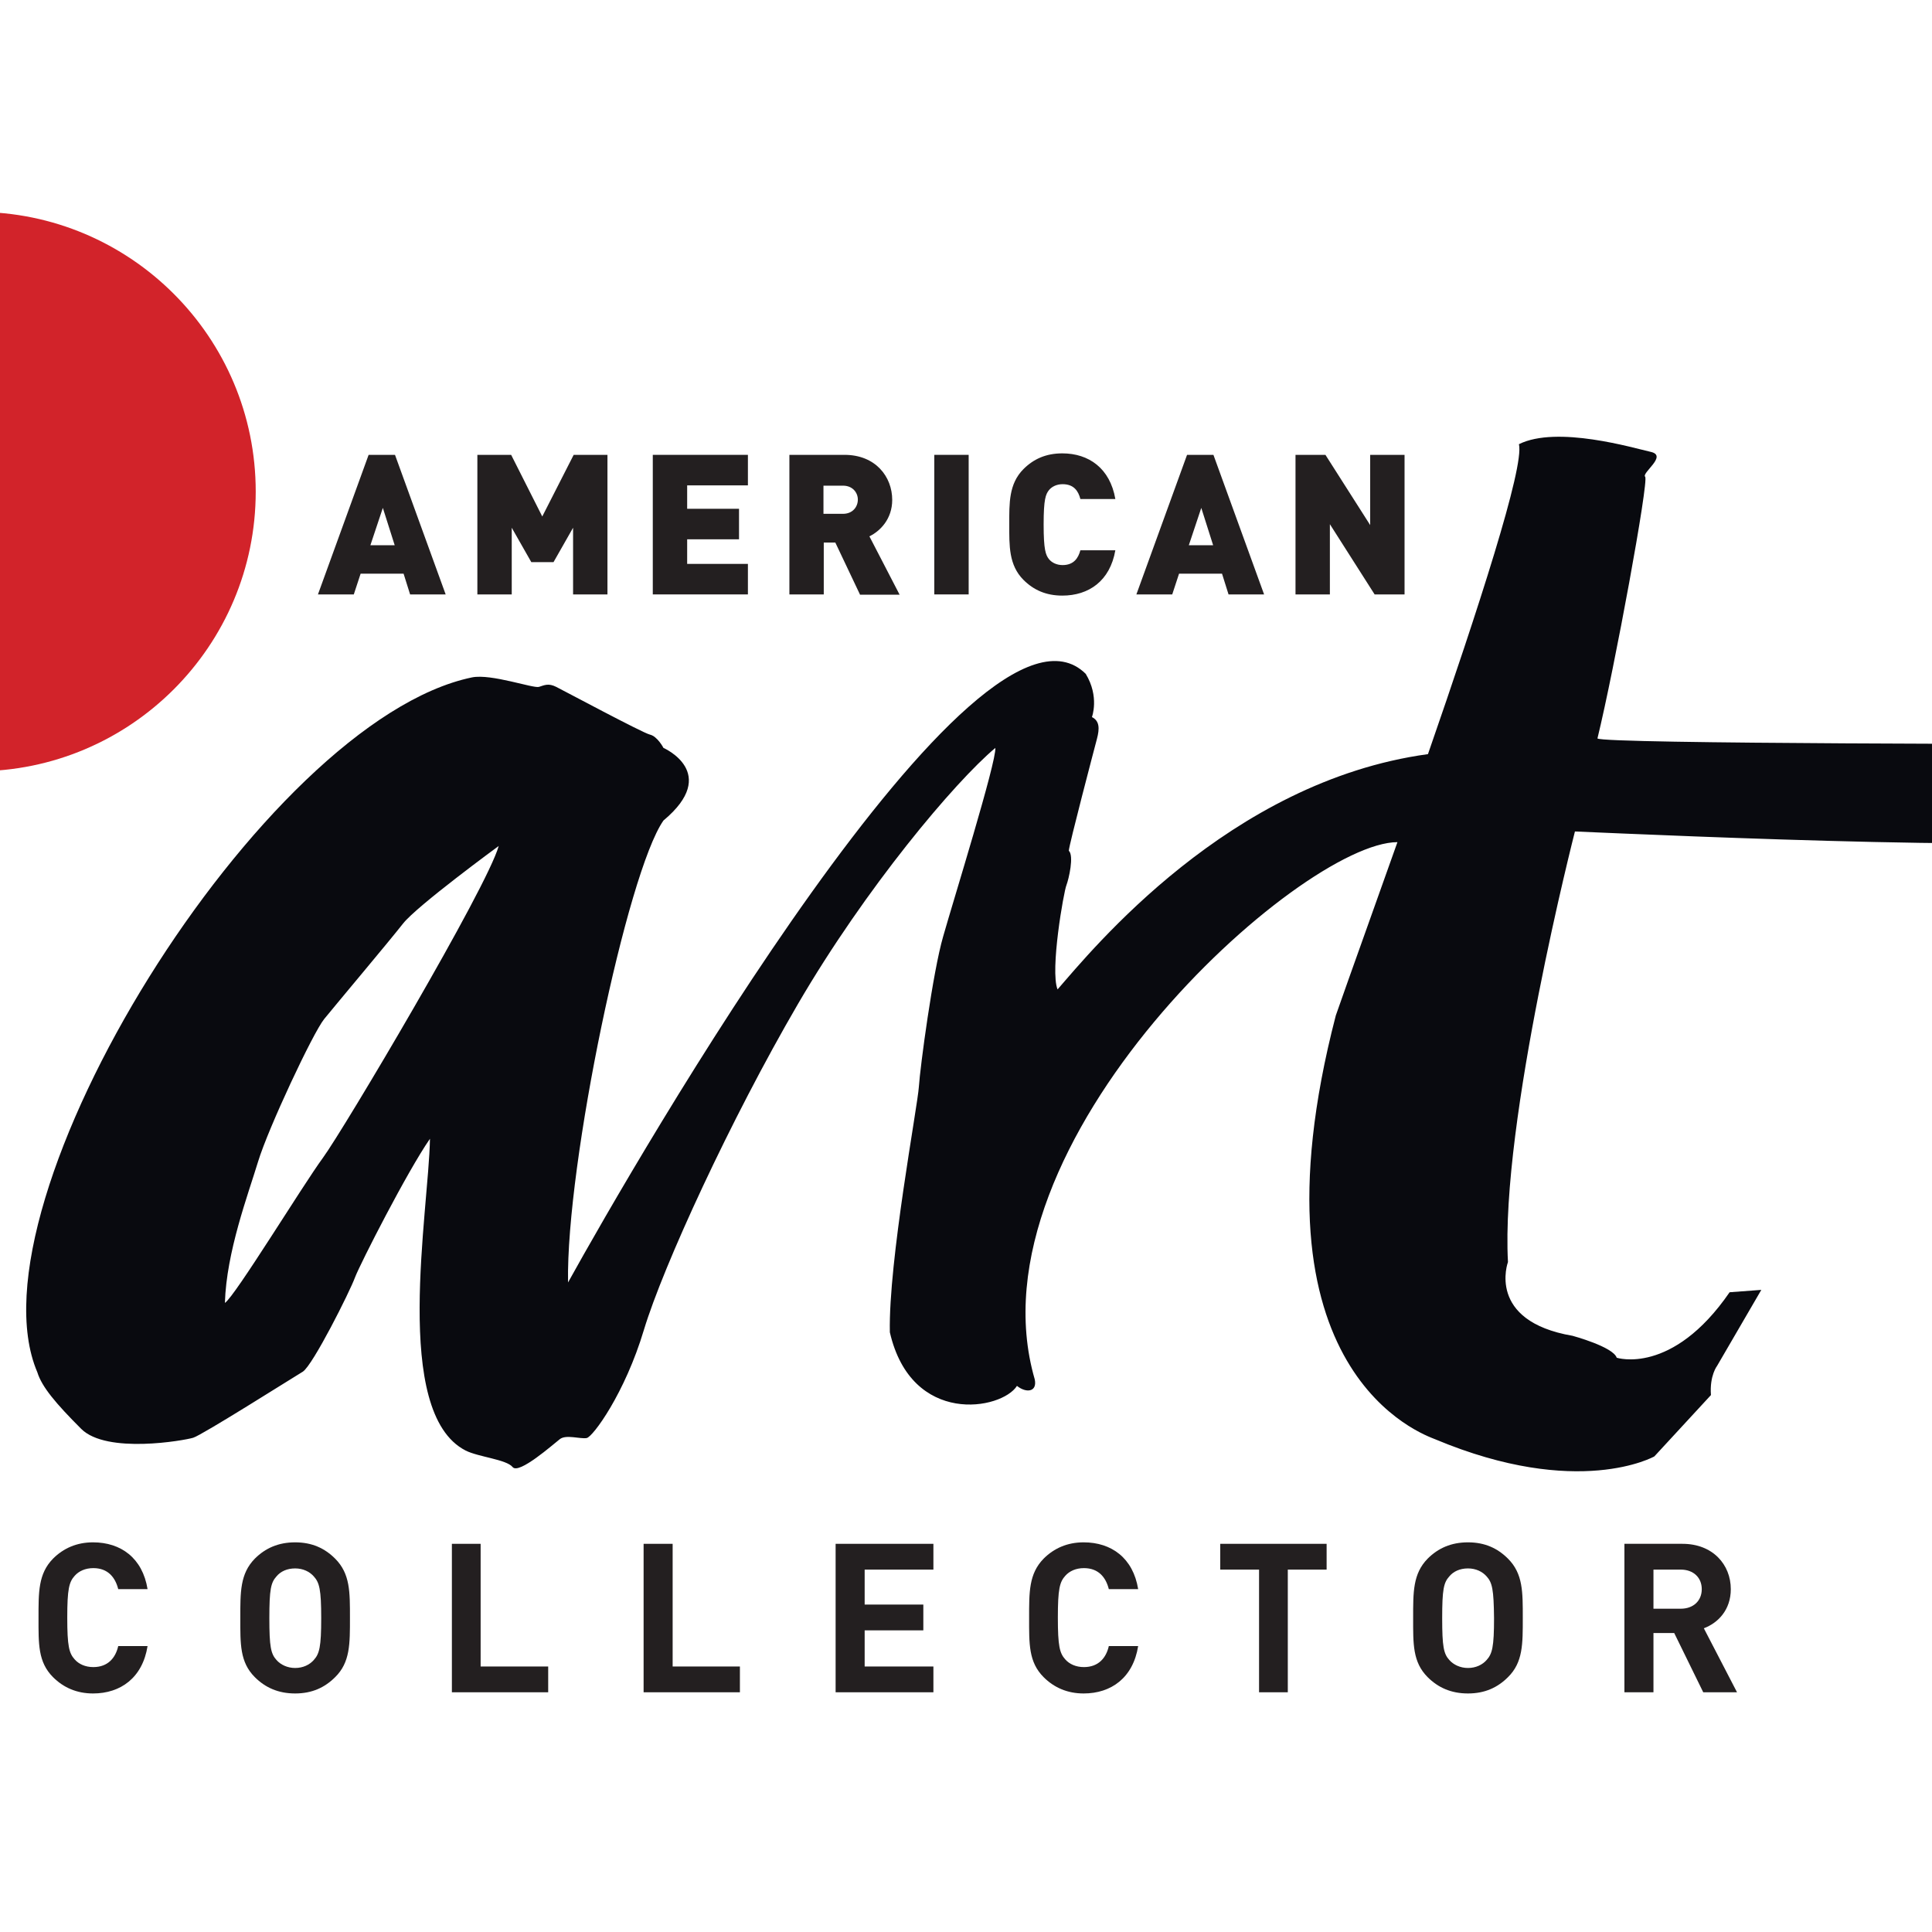
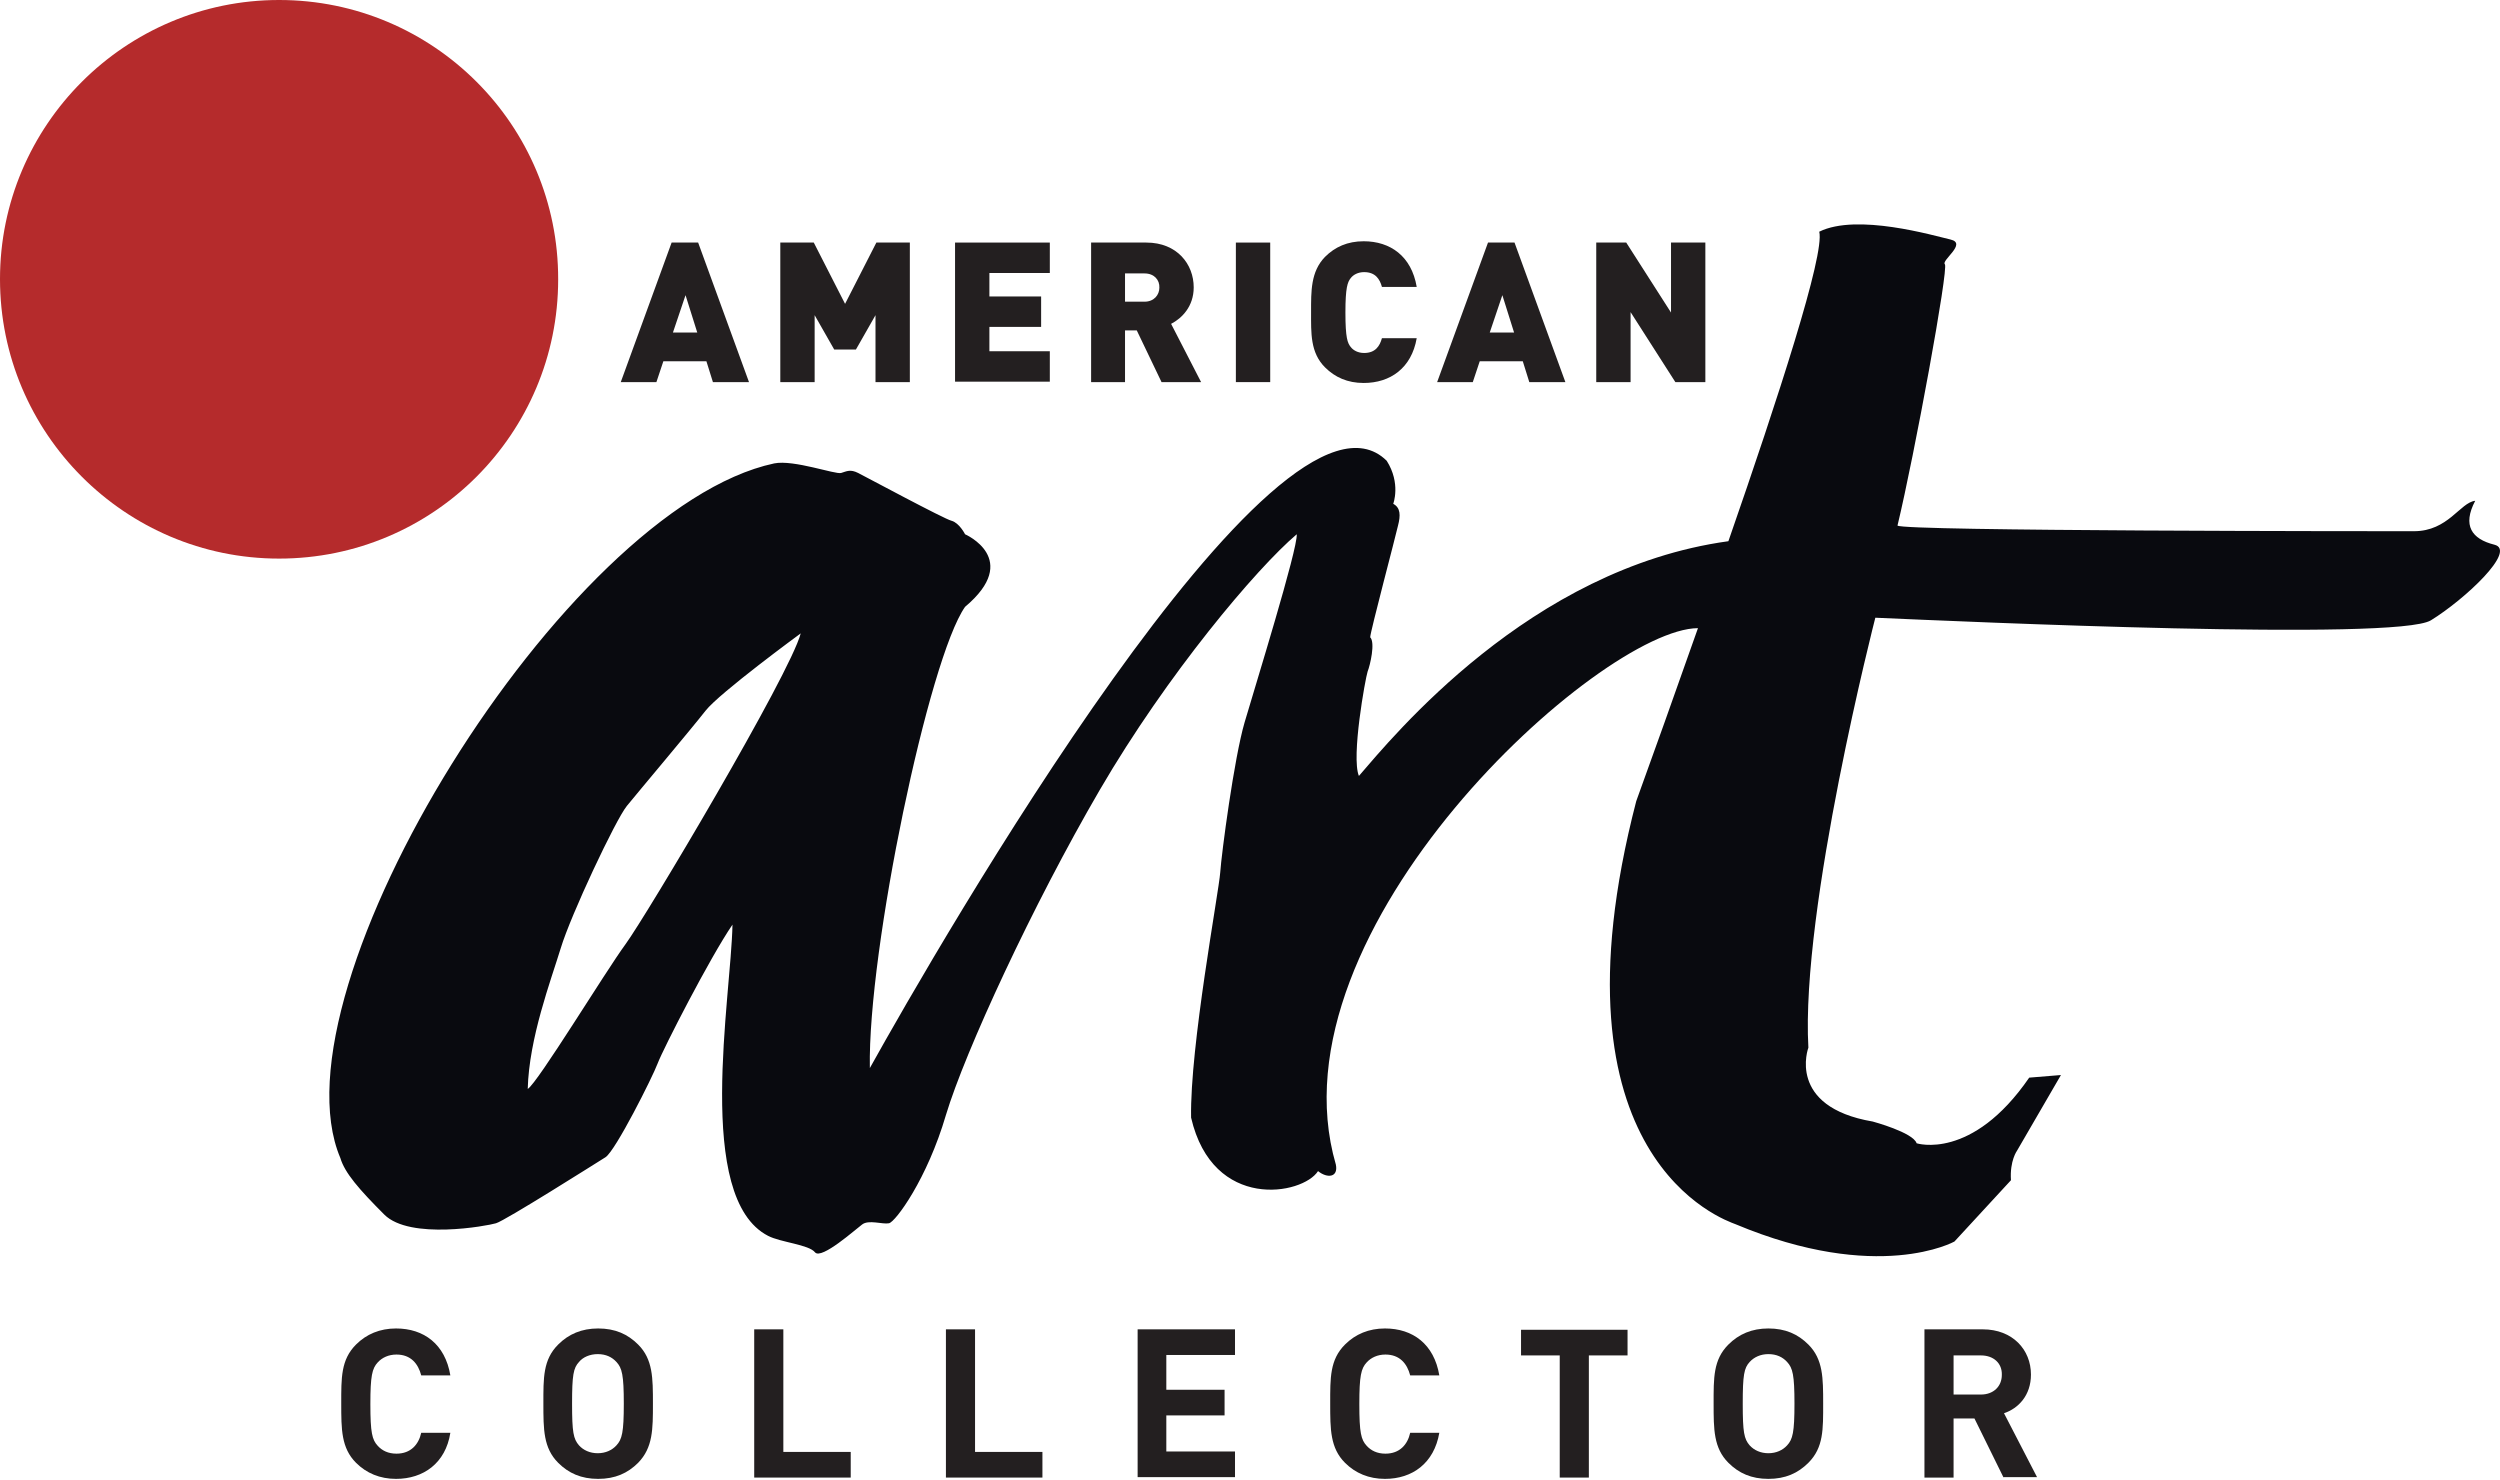
- <svg xmlns="http://www.w3.org/2000/svg" viewBox="0 0 652 652">
+ <svg xmlns="http://www.w3.org/2000/svg" viewBox="0 0 575.1 340.4">
  <style type="text/css">
- 	.st0{fill:#D2232A;}
+ 	.st0{fill:#B52B2C;}
	.st1{fill:#090A0F;}
	.st2{fill:#231F20;}
</style>
-   <path class="st0" d="M-8.1,260.3c52.1,0,94.4-42.3,94.4-94.4S44,71.5-8.1,71.5c-52.1,0-94.4,42.3-94.4,94.4S-60.3,260.3-8.1,260.3" />
-   <path class="st1" d="M109,390.7c-6.9,9.4-29.7,46.8-33.1,49c0.5-17.2,7.8-36.5,11.2-47.7c3.4-11.2,18.5-43.4,22.3-48.1  c3.8-4.7,21.9-26.2,26.6-32.2c4.7-6,32.3-26.2,32.3-26.2C164.4,299.6,115.9,381.3,109,390.7 M740.8,255.6  c-7.7-1.9-10.9-6.4-6.4-14.8c-5.2,0.6-9.1,10.3-20.7,10.3c-11.6,0-173.4,0-174.6-1.9c5.8-23.8,17.4-87,16.1-88.3  c-1.3-1.3,7.7-7.1,1.9-8.4c-5.8-1.3-31.6-9-44.5-2.6c1.9,7.6-13.8,55.9-30.7,104.6c-67.2,9.2-113.4,66.1-125,79.4  c-2.6-6.4,2.1-33.1,3-35.2c0.8-2.1,2.6-9.9,0.8-11.6c0-1.7,8.6-34.4,9.5-37.8c0.9-3.4,0.9-6-1.7-7.3c0,0,2.6-6.9-2.1-14.6  C329.9,191.3,214.3,392,191.7,432.8c-0.7-39.9,20-138.5,32.2-155.9c19.3-16.1,0-24.5,0-24.5s-2-3.9-4.6-4.5  c-2.5-0.6-29-14.8-31.6-16.1c-2.6-1.3-3.9-0.6-5.8,0c-1.9,0.6-16.1-4.5-22.6-3.2C88.6,243.3-11.9,405.8,12.6,463.1  c1.5,4.9,6.2,10.5,14.8,19.1c8.6,8.6,34.9,3.9,37.8,3c3-0.9,33.5-20.2,37-22.3c3.4-2.2,15.9-27.1,17.6-31.8  c1.8-4.7,17.6-35.7,25.3-46.8c-0.4,24.5-12.9,92.4,12,105.2c4.3,2.2,13.8,3,15.9,5.6c2.1,2.6,13.7-7.7,15.9-9.4  c2.1-1.7,6.9,0,9.1-0.4c2.1-0.4,12.9-15.1,19.3-36.5c6.5-21.5,29.2-70.9,52-110c22.8-39.1,52.8-74.8,66.6-86.4  c0.4,4.7-14.2,51.6-17.6,63.6c-3.5,12-7.8,44.3-8.2,50.7c-0.4,6.5-10.3,58.9-9.8,82.9c7.3,31.8,37.8,26.2,42.9,18.1  c3.1,2.5,6.9,2.1,6-2.2c-23.2-79.9,89.7-181.2,122.4-181.3c-8.1,22.9-15.7,43.9-20.8,58.5c-31.5,121.1,30.2,141.6,33.5,143  c48.4,20.3,74,5.8,74,5.8l19.1-20.7c-0.5-6.6,2.1-9.9,2.1-9.9l14.9-25.6l-10.7,0.8c-19.4,28.2-38.1,22.1-38.1,22.1  c-1.2-3.7-14.9-7.4-14.9-7.4c-29.2-5-21.8-24.9-21.8-24.9c-2.6-47.1,22.6-145.3,22.6-145.3c30.3,1.3,176.2,7.9,187.8,0.8  C730.8,274.2,748.6,257.6,740.8,255.6" />
-   <path class="st2" d="M31.4,571.5c-5.5,0-10-2-13.5-5.5c-5.1-5.1-4.9-11.3-4.9-20s-0.1-14.9,4.9-20c3.5-3.5,8-5.5,13.5-5.5  c9.4,0,16.7,5.3,18.4,15.8h-9.9c-1-4-3.5-7.1-8.4-7.1c-2.7,0-4.9,1-6.3,2.6c-1.9,2.1-2.5,4.5-2.5,14.1s0.6,12,2.5,14.1  c1.4,1.6,3.6,2.6,6.3,2.6c4.9,0,7.5-3.1,8.4-7.1h9.9C48.1,566.2,40.7,571.5,31.4,571.5" />
-   <path class="st2" d="M105.9,532c-1.4-1.6-3.6-2.7-6.3-2.7c-2.7,0-4.9,1-6.3,2.7c-1.9,2.1-2.4,4.4-2.4,14.1c0,9.6,0.5,12,2.4,14.1  c1.4,1.6,3.7,2.7,6.3,2.7c2.7,0,4.9-1.1,6.3-2.7c1.9-2.1,2.5-4.4,2.5-14.1C108.4,536.4,107.8,534.1,105.9,532 M113.1,566  c-3.5,3.5-7.8,5.5-13.5,5.5c-5.7,0-10.1-2-13.6-5.5c-5.1-5.1-4.9-11.3-4.9-20s-0.1-14.9,4.9-20c3.5-3.5,7.9-5.5,13.6-5.5  c5.7,0,10,2,13.5,5.5c5.1,5.1,5,11.3,5,20S118.2,561,113.1,566" />
-   <polygon class="st2" points="152.5,571.1 152.5,521 162.2,521 162.2,562.4 185,562.4 185,571.1 " />
-   <polygon class="st2" points="217.2,571.1 217.2,521 227,521 227,562.4 249.7,562.4 249.7,571.1 " />
-   <polygon class="st2" points="282,571.1 282,521 315,521 315,529.7 291.8,529.7 291.8,541.5 311.6,541.5 311.6,550.2 291.8,550.2   291.8,562.4 315,562.4 315,571.1 " />
-   <path class="st2" d="M365.7,571.5c-5.5,0-10-2-13.5-5.5c-5.1-5.1-4.9-11.3-4.9-20s-0.1-14.9,4.9-20c3.5-3.5,8-5.5,13.5-5.5  c9.4,0,16.7,5.3,18.4,15.8h-9.9c-1-4-3.5-7.1-8.4-7.1c-2.7,0-4.9,1-6.3,2.6c-1.9,2.1-2.5,4.5-2.5,14.1s0.6,12,2.5,14.1  c1.4,1.6,3.6,2.6,6.3,2.6c4.9,0,7.5-3.1,8.4-7.1h9.9C382.4,566.2,375,571.5,365.7,571.5" />
-   <polygon class="st2" points="434.6,529.7 434.6,571.1 424.9,571.1 424.9,529.7 411.8,529.7 411.8,521 447.7,521 447.7,529.7 " />
-   <path class="st2" d="M501.7,532c-1.4-1.6-3.6-2.7-6.3-2.7c-2.7,0-4.9,1-6.3,2.7c-1.9,2.1-2.4,4.4-2.4,14.1c0,9.6,0.5,12,2.4,14.1  c1.4,1.6,3.7,2.7,6.3,2.7c2.7,0,4.9-1.1,6.3-2.7c1.9-2.1,2.5-4.4,2.5-14.1C504.1,536.4,503.6,534.1,501.7,532 M508.9,566  c-3.5,3.5-7.8,5.5-13.5,5.5c-5.7,0-10.1-2-13.6-5.5c-5.1-5.1-4.9-11.3-4.9-20s-0.1-14.9,4.9-20c3.5-3.5,7.9-5.5,13.6-5.5  c5.7,0,10,2,13.5,5.5c5.1,5.1,5,11.3,5,20S514,561,508.9,566" />
-   <path class="st2" d="M567.2,529.7H558v13.2h9.2c4.3,0,7.1-2.7,7.1-6.6S571.5,529.7,567.2,529.7 M574.8,571.1l-9.8-20h-7v20h-9.8V521  h19.6c10.2,0,16.3,7,16.3,15.3c0,7-4.3,11.4-9.1,13.2l11.2,21.6H574.8z" />
-   <path class="st2" d="M129.2,171.4L125,184h8.2L129.2,171.4z M138.4,200.6l-2.2-7h-14.5l-2.3,7h-12.1l17.1-47.1h8.9l17.1,47.1H138.4z  " />
-   <polygon class="st2" points="193.4,200.6 193.4,178.1 186.8,189.7 179.3,189.7 172.7,178.1 172.7,200.6 161.1,200.6 161.1,153.5   172.5,153.5 183,174.3 193.6,153.5 205,153.5 205,200.6 " />
-   <polygon class="st2" points="220.3,200.6 220.3,153.5 252.4,153.5 252.4,163.8 231.9,163.8 231.9,171.7 249.4,171.7 249.4,182   231.9,182 231.9,190.3 252.4,190.3 252.4,200.6 " />
-   <path class="st2" d="M284.5,163.9h-6.6v9.5h6.6c3.2,0,5-2.3,5-4.8C289.5,166.2,287.7,163.9,284.5,163.9 M290.2,200.6l-8.3-17.5h-3.9  v17.5h-11.6v-47.1H285c10.5,0,16.1,7.4,16.1,15.2c0,6.4-4,10.5-7.7,12.3l10.2,19.7H290.2z" />
-   <rect x="315.3" y="153.5" class="st2" width="11.6" height="47.1" />
-   <path class="st2" d="M358.5,201c-5.5,0-9.7-1.9-13.1-5.3c-5-5-4.8-11.6-4.8-18.7c0-7.1-0.2-13.7,4.8-18.7c3.4-3.4,7.6-5.3,13.1-5.3  c8.9,0,16.1,5,17.9,15.4h-11.8c-0.7-2.7-2.2-5-6-5c-2.1,0-3.7,0.9-4.6,2c-1.1,1.4-1.8,3-1.8,11.6c0,8.6,0.7,10.3,1.8,11.7  c0.9,1.1,2.5,2,4.6,2c3.8,0,5.3-2.4,6-5h11.8C374.6,196.1,367.4,201,358.5,201" />
-   <path class="st2" d="M405.4,171.4l-4.2,12.6h8.2L405.4,171.4z M414.6,200.6l-2.2-7h-14.5l-2.3,7h-12.1l17.1-47.1h8.9l17.1,47.1  H414.6z" />
-   <polygon class="st2" points="463.9,200.6 448.8,176.9 448.8,200.6 437.2,200.6 437.2,153.5 447.3,153.5 462.4,177.2 462.4,153.5   474,153.5 474,200.6 " />
+   <path class="st0" d="M64.2,128.5c35.5,0,64.2-28.8,64.2-64.2C128.5,28.8,99.7,0,64.2,0C28.8,0,0,28.8,0,64.2  C0,99.7,28.8,128.5,64.2,128.5L64.2,128.5z" />
+   <path class="st1" d="M573.8,125.3c-5.2-1.3-7.4-4.4-4.4-10.1c-3.5,0.4-6.2,7-14.1,7s-118,0-118.8-1.3c3.9-16.2,11.8-59.2,10.9-60.1  c-0.9-0.9,5.2-4.8,1.3-5.7c-3.9-0.9-21.5-6.1-30.2-1.8c1.3,5.2-9.4,38.1-20.9,71.2c-45.7,6.3-77.2,45-85,54c-1.8-4.4,1.5-22.5,2-24  c0.6-1.5,1.8-6.7,0.6-7.9c0-1.2,5.9-23.4,6.4-25.7c0.6-2.3,0.6-4.1-1.1-5c0,0,1.8-4.7-1.5-9.9c-24.9-24.6-103.5,112-118.9,139.7  c-0.5-27.2,13.6-94.3,21.9-106.1c13.1-11,0-16.7,0-16.7s-1.3-2.6-3.1-3.1c-1.7-0.4-19.7-10.1-21.5-11c-1.8-0.9-2.6-0.4-3.9,0  c-1.3,0.4-10.9-3.1-15.4-2.2C130,116.9,61.7,227.4,78.3,266.4c1,3.4,4.3,7.2,10.1,13c5.9,5.9,23.7,2.6,25.7,2  c2.1-0.6,22.8-13.7,25.2-15.2c2.3-1.5,10.8-18.4,12-21.6c1.2-3.2,12-24.3,17.2-31.9c-0.3,16.7-8.8,62.9,8.2,71.6  c2.9,1.5,9.4,2,10.8,3.8c1.5,1.7,9.3-5.3,10.8-6.4c1.5-1.2,4.7,0,6.2-0.3c1.5-0.3,8.8-10.2,13.1-24.9c4.4-14.6,19.9-48.2,35.4-74.8  c15.5-26.6,36-50.9,45.3-58.8c0.3,3.2-9.6,35.1-12,43.3c-2.4,8.2-5.3,30.1-5.6,34.5c-0.3,4.4-7,40.1-6.7,56.4  c5,21.6,25.7,17.8,29.2,12.3c2.1,1.7,4.7,1.5,4.1-1.5c-15.8-54.3,61-123.3,83.3-123.4c-5.5,15.6-10.6,29.9-14.2,39.8  c-21.4,82.4,20.5,96.4,22.8,97.3c32.9,13.8,50.4,4,50.4,4l13-14.1c-0.3-4.5,1.4-6.8,1.4-6.8l10.1-17.4l-7.3,0.6  c-13.2,19.2-25.9,15.1-25.9,15.1c-0.8-2.5-10.1-5-10.1-5c-19.9-3.4-14.8-17-14.8-17c-1.8-32,15.4-98.9,15.4-98.9  c20.6,0.9,119.9,5.4,127.8,0.6C567,137.9,579.1,126.6,573.8,125.3z M143.9,217.2c-4.7,6.4-20.2,31.9-22.5,33.3  c0.3-11.7,5.3-24.9,7.6-32.4c2.3-7.6,12.6-29.5,15.2-32.7c2.6-3.2,14.9-17.8,18.1-21.9c3.2-4.1,21.9-17.8,21.9-17.8  C181.7,155.2,148.6,210.8,143.9,217.2z" />
+   <g id="Collector">
+     <g>
+       <path class="st2" d="M91.1,340.2c-3.7,0-6.8-1.3-9.2-3.7c-3.4-3.4-3.4-7.7-3.4-13.6c0-5.9-0.1-10.1,3.4-13.6    c2.4-2.4,5.5-3.7,9.2-3.7c6.4,0,11.3,3.6,12.5,10.8h-6.7c-0.7-2.7-2.4-4.8-5.7-4.8c-1.8,0-3.3,0.7-4.3,1.8    c-1.3,1.4-1.7,3.1-1.7,9.6c0,6.6,0.4,8.2,1.7,9.6c1,1.1,2.4,1.8,4.3,1.8c3.3,0,5.1-2.1,5.7-4.8h6.7    C102.5,336.6,97.4,340.2,91.1,340.2z" />
+     </g>
+     <g>
+       <path class="st2" d="M146.8,336.5c-2.4,2.4-5.3,3.7-9.2,3.7c-3.9,0-6.8-1.3-9.2-3.7c-3.4-3.4-3.4-7.7-3.4-13.6    c0-5.9-0.1-10.1,3.4-13.6c2.4-2.4,5.4-3.7,9.2-3.7c3.9,0,6.8,1.3,9.2,3.7c3.4,3.4,3.4,7.7,3.4,13.6    C150.2,328.8,150.2,333,146.8,336.5z M141.8,313.3c-1-1.1-2.4-1.8-4.3-1.8c-1.8,0-3.4,0.7-4.3,1.8c-1.3,1.4-1.6,3-1.6,9.6    c0,6.6,0.3,8.1,1.6,9.6c1,1.1,2.5,1.8,4.3,1.8c1.8,0,3.3-0.7,4.3-1.8c1.3-1.4,1.7-3,1.7-9.6C143.5,316.3,143.1,314.7,141.8,313.3z    " />
+       <path class="st2" d="M173.5,339.9v-34.1h6.7V334h15.5v5.9H173.5z" />
+       <path class="st2" d="M217.6,339.9v-34.1h6.7V334h15.5v5.9H217.6z" />
+       <path class="st2" d="M261.7,339.9v-34.1h22.4v5.9h-15.8v8h13.4v5.9h-13.4v8.3h15.8v5.9H261.7z" />
+     </g>
+     <g>
+       <path class="st2" d="M318.6,340.2c-3.7,0-6.8-1.3-9.2-3.7c-3.4-3.4-3.4-7.7-3.4-13.6c0-5.9-0.1-10.1,3.4-13.6    c2.4-2.4,5.5-3.7,9.2-3.7c6.4,0,11.3,3.6,12.5,10.8h-6.7c-0.7-2.7-2.4-4.8-5.7-4.8c-1.8,0-3.3,0.7-4.3,1.8    c-1.3,1.4-1.7,3.1-1.7,9.6c0,6.6,0.4,8.2,1.7,9.6c1,1.1,2.4,1.8,4.3,1.8c3.3,0,5.1-2.1,5.7-4.8h6.7    C329.9,336.6,324.9,340.2,318.6,340.2z" />
+       <path class="st2" d="M365.5,311.8v28.1h-6.7v-28.1h-8.9v-5.9h24.5v5.9H365.5z" />
+       <path class="st2" d="M416,336.5c-2.4,2.4-5.3,3.7-9.2,3.7c-3.9,0-6.8-1.3-9.2-3.7c-3.4-3.4-3.4-7.7-3.4-13.6    c0-5.9-0.1-10.1,3.4-13.6c2.4-2.4,5.4-3.7,9.2-3.7c3.9,0,6.8,1.3,9.2,3.7c3.4,3.4,3.4,7.7,3.4,13.6    C419.4,328.8,419.5,333,416,336.5z M411.1,313.3c-1-1.1-2.4-1.8-4.3-1.8c-1.8,0-3.3,0.7-4.3,1.8c-1.3,1.4-1.6,3-1.6,9.6    c0,6.6,0.3,8.1,1.6,9.6c1,1.1,2.5,1.8,4.3,1.8c1.8,0,3.3-0.7,4.3-1.8c1.3-1.4,1.7-3,1.7-9.6C412.8,316.3,412.4,314.7,411.1,313.3z    " />
+     </g>
+     <g>
+       <path class="st2" d="M460.9,339.9l-6.7-13.6h-4.8v13.6h-6.7v-34.1h13.4c6.9,0,11.1,4.7,11.1,10.4c0,4.8-2.9,7.8-6.2,8.9l7.6,14.7    H460.9z M455.7,311.8h-6.3v9h6.3c2.9,0,4.8-1.9,4.8-4.5C460.6,313.6,458.6,311.8,455.7,311.8z" />
+     </g>
+   </g>
+   <g id="American">
+     <path class="st2" d="M164,87.9l-1.5-4.8h-9.9l-1.6,4.8h-8.2l11.7-32.1h6.1l11.7,32.1H164z M157.7,67.9l-2.9,8.6h5.6L157.7,67.9z" />
+     <path class="st2" d="M201.4,87.9V72.5l-4.5,7.9h-5l-4.5-7.9v15.4h-7.9V55.8h7.7l7.2,14.1l7.2-14.1h7.7v32.1H201.4z" />
+     <path class="st2" d="M219.7,87.9V55.8h21.8v7h-13.9v5.4h11.9v7h-11.9v5.6h13.9v7H219.7z" />
+     <path class="st2" d="M267.2,87.9l-5.7-11.9h-2.7v11.9H251V55.8h12.7c7.1,0,10.9,5,10.9,10.3c0,4.4-2.7,7.1-5.2,8.4l6.9,13.4H267.2z    M263.3,62.9h-4.5v6.5h4.5c2.2,0,3.4-1.6,3.4-3.2C266.8,64.4,265.5,62.9,263.3,62.9z" />
+     <path class="st2" d="M284.3,87.9V55.8h7.9v32.1H284.3z" />
+     <path class="st2" d="M313.7,88.1c-3.7,0-6.6-1.3-8.9-3.6c-3.4-3.4-3.2-7.9-3.2-12.7c0-4.8-0.1-9.3,3.2-12.7   c2.3-2.3,5.2-3.6,8.9-3.6c6.1,0,11,3.4,12.2,10.5h-8c-0.5-1.8-1.5-3.4-4.1-3.4c-1.4,0-2.5,0.6-3.1,1.4c-0.7,0.9-1.2,2.1-1.2,7.9   c0,5.9,0.5,7,1.2,7.9c0.6,0.8,1.7,1.4,3.1,1.4c2.6,0,3.6-1.6,4.1-3.4h8C324.7,84.7,319.8,88.1,313.7,88.1z" />
+     <path class="st2" d="M351.8,87.9l-1.5-4.8h-9.9l-1.6,4.8h-8.2l11.7-32.1h6.1l11.7,32.1H351.8z M345.6,67.9l-2.9,8.6h5.6L345.6,67.9   z" />
+     <path class="st2" d="M385.4,87.9l-10.3-16.1v16.1h-7.9V55.8h6.9l10.3,16.1V55.8h7.9v32.1H385.4z" />
+   </g>
</svg>
